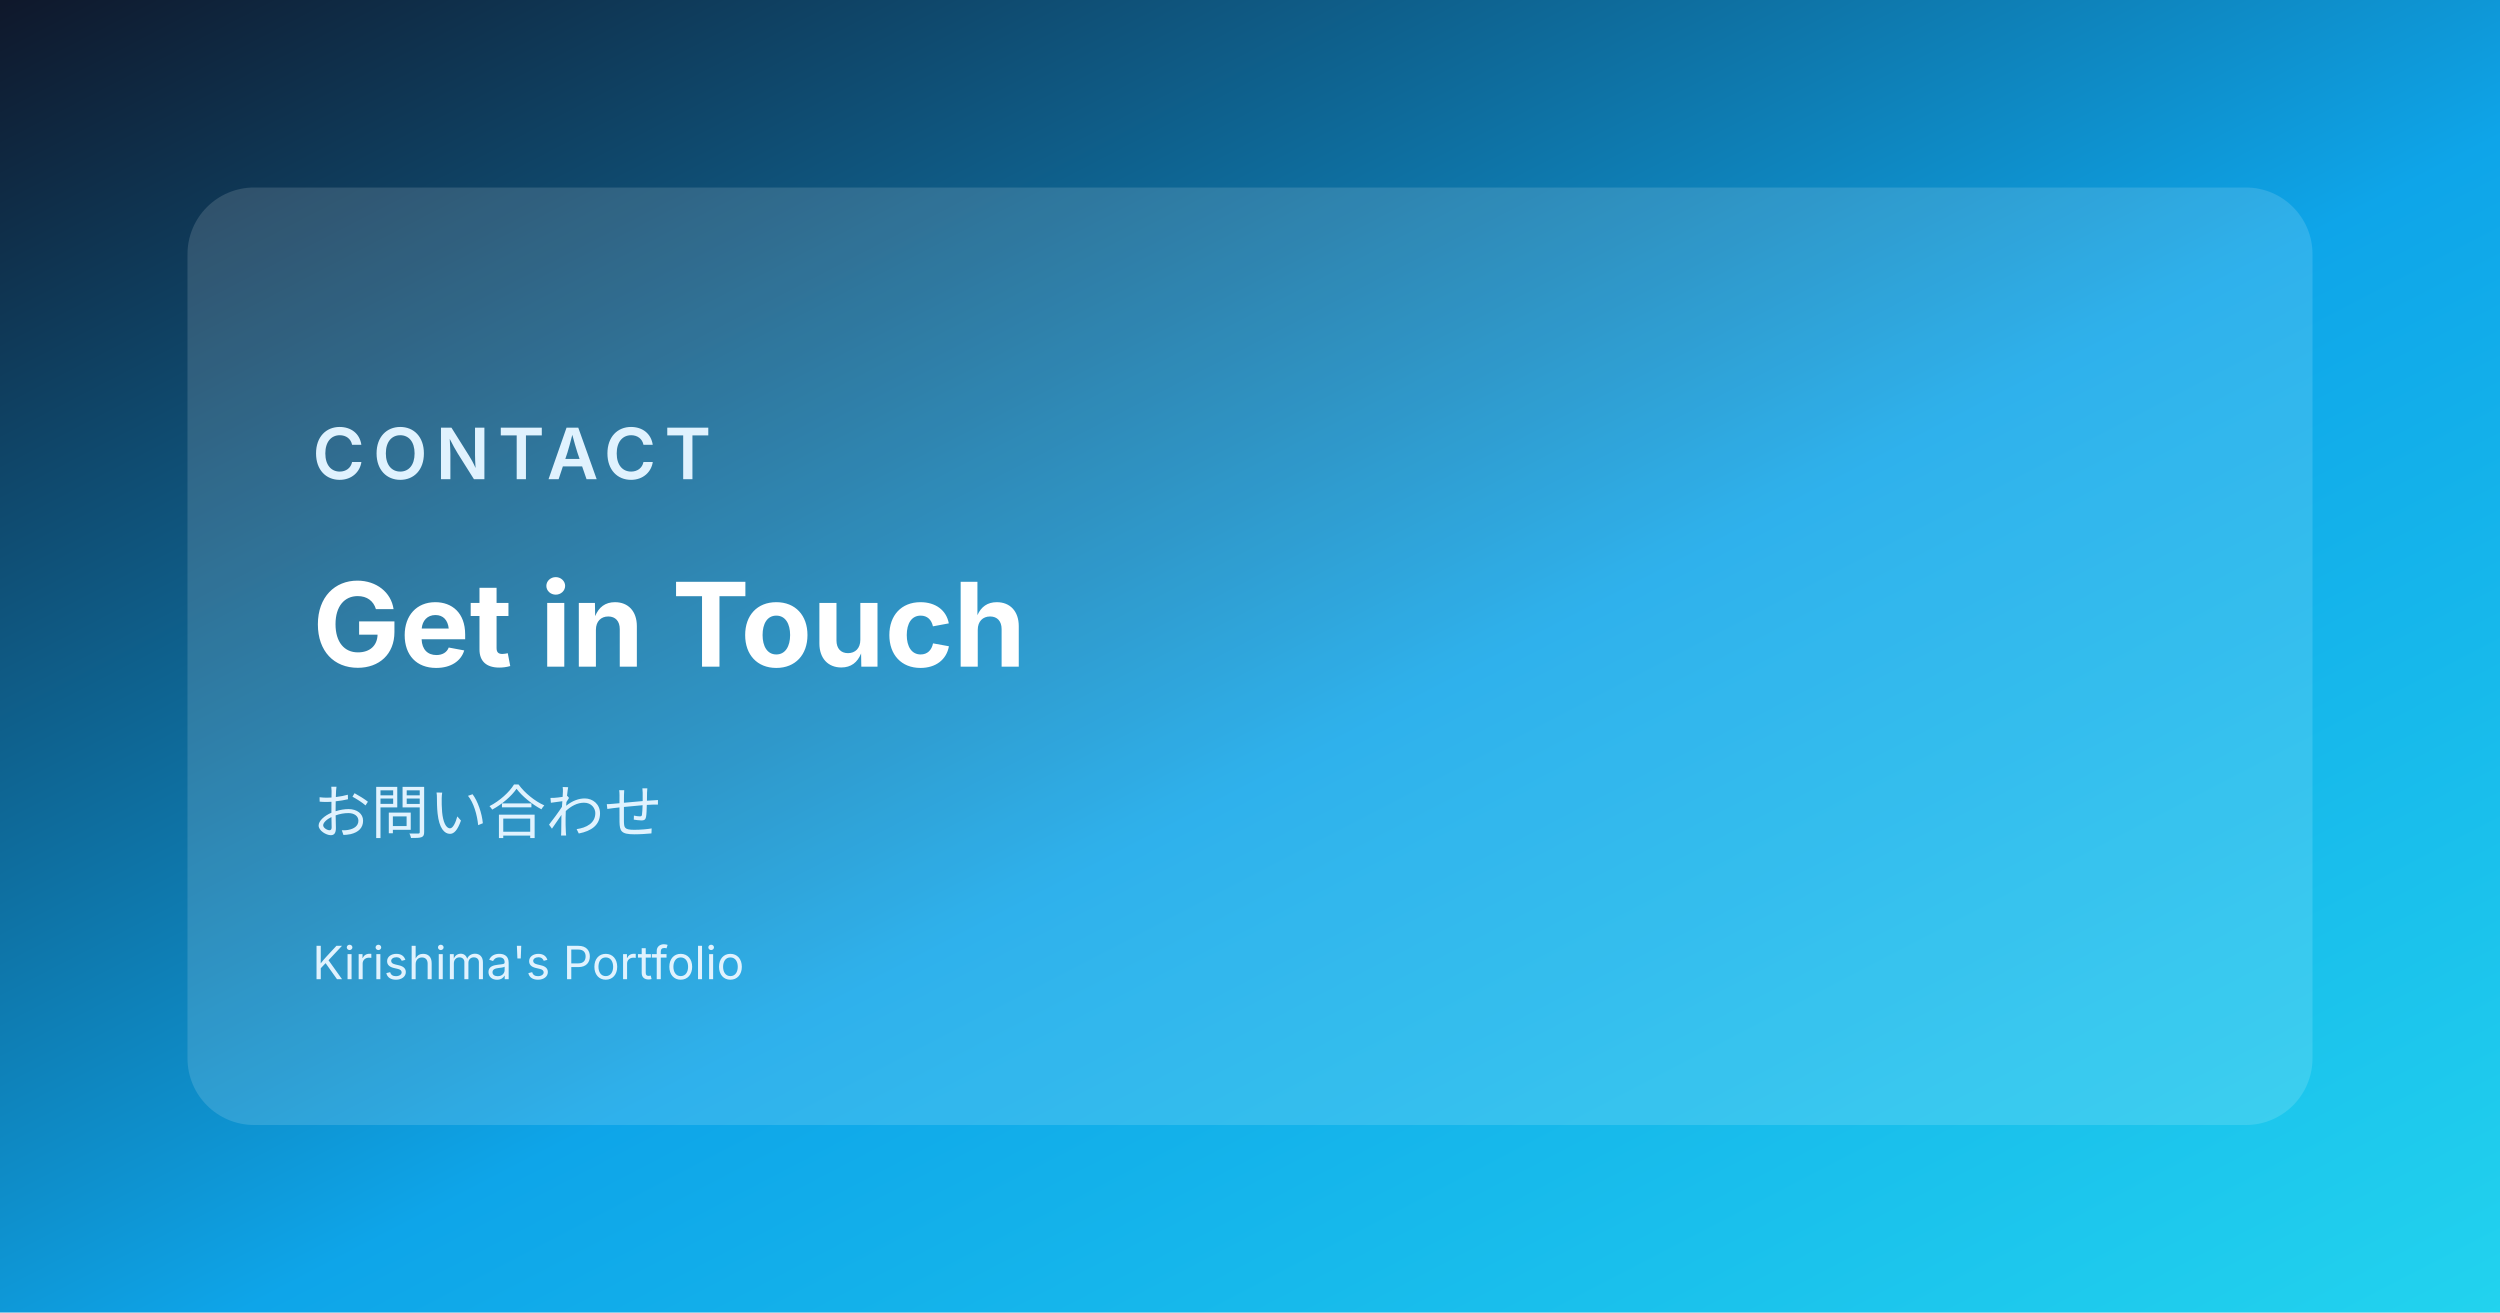
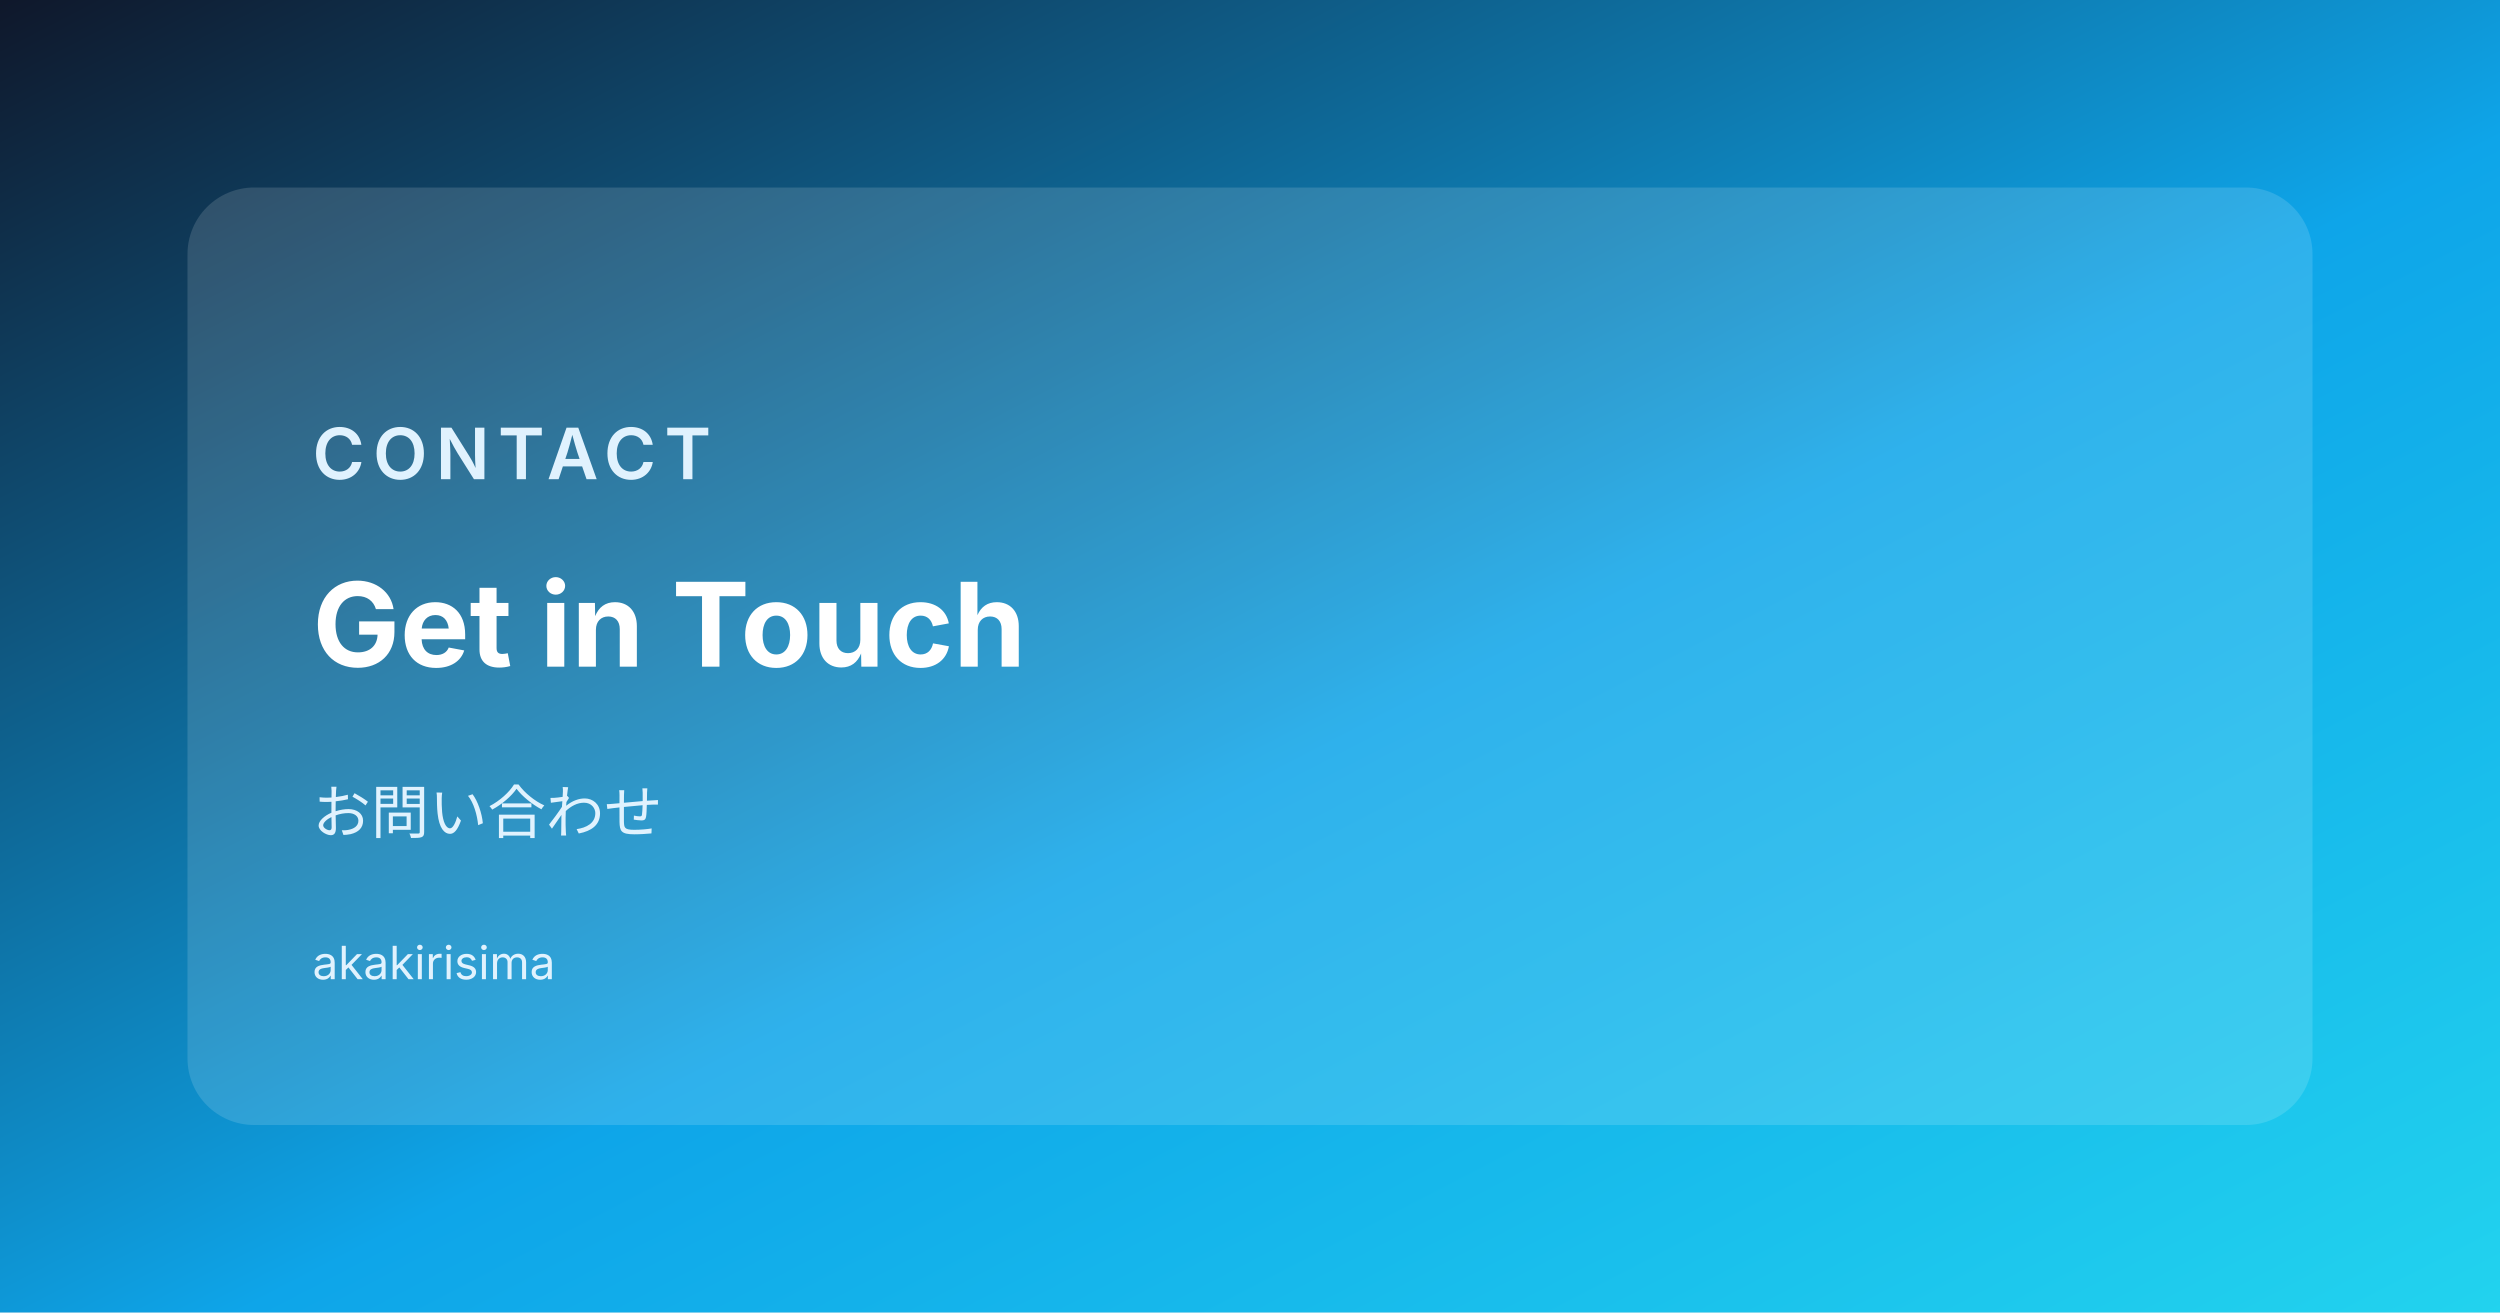
<svg xmlns="http://www.w3.org/2000/svg" width="1200" height="630" viewBox="0 0 1200 630" fill="none">
  <defs>
    <linearGradient id="bg" x1="0" y1="0" x2="1" y2="1">
      <stop offset="0%" stop-color="#0F172A" />
      <stop offset="55%" stop-color="#0EA5E9" />
      <stop offset="100%" stop-color="#22D3EE" />
    </linearGradient>
  </defs>
  <rect width="1200" height="630" fill="url(#bg)" />
  <rect x="90" y="90" width="1020" height="450" rx="32" fill="rgba(255,255,255,0.14)" />
  <text x="150" y="230" font-family="'Inter', 'Noto Sans JP', sans-serif" font-size="34" font-weight="600" fill="#E0F2FE" letter-spacing="4">
    CONTACT
  </text>
  <text x="150" y="320" font-family="'Inter', 'Noto Sans JP', sans-serif" font-size="56" font-weight="700" fill="#FFFFFF">
    Get in Touch
  </text>
  <text x="150" y="400" font-family="'Inter', 'Noto Sans JP', sans-serif" font-size="28" fill="#E0F2FE">
    お問い合わせ
  </text>
  <text x="150" y="470" font-family="'Inter', 'Noto Sans JP', sans-serif" font-size="22" fill="#E0F2FE">
-     Kirishima's Portfolio
+     akakirisima
  </text>
</svg>
